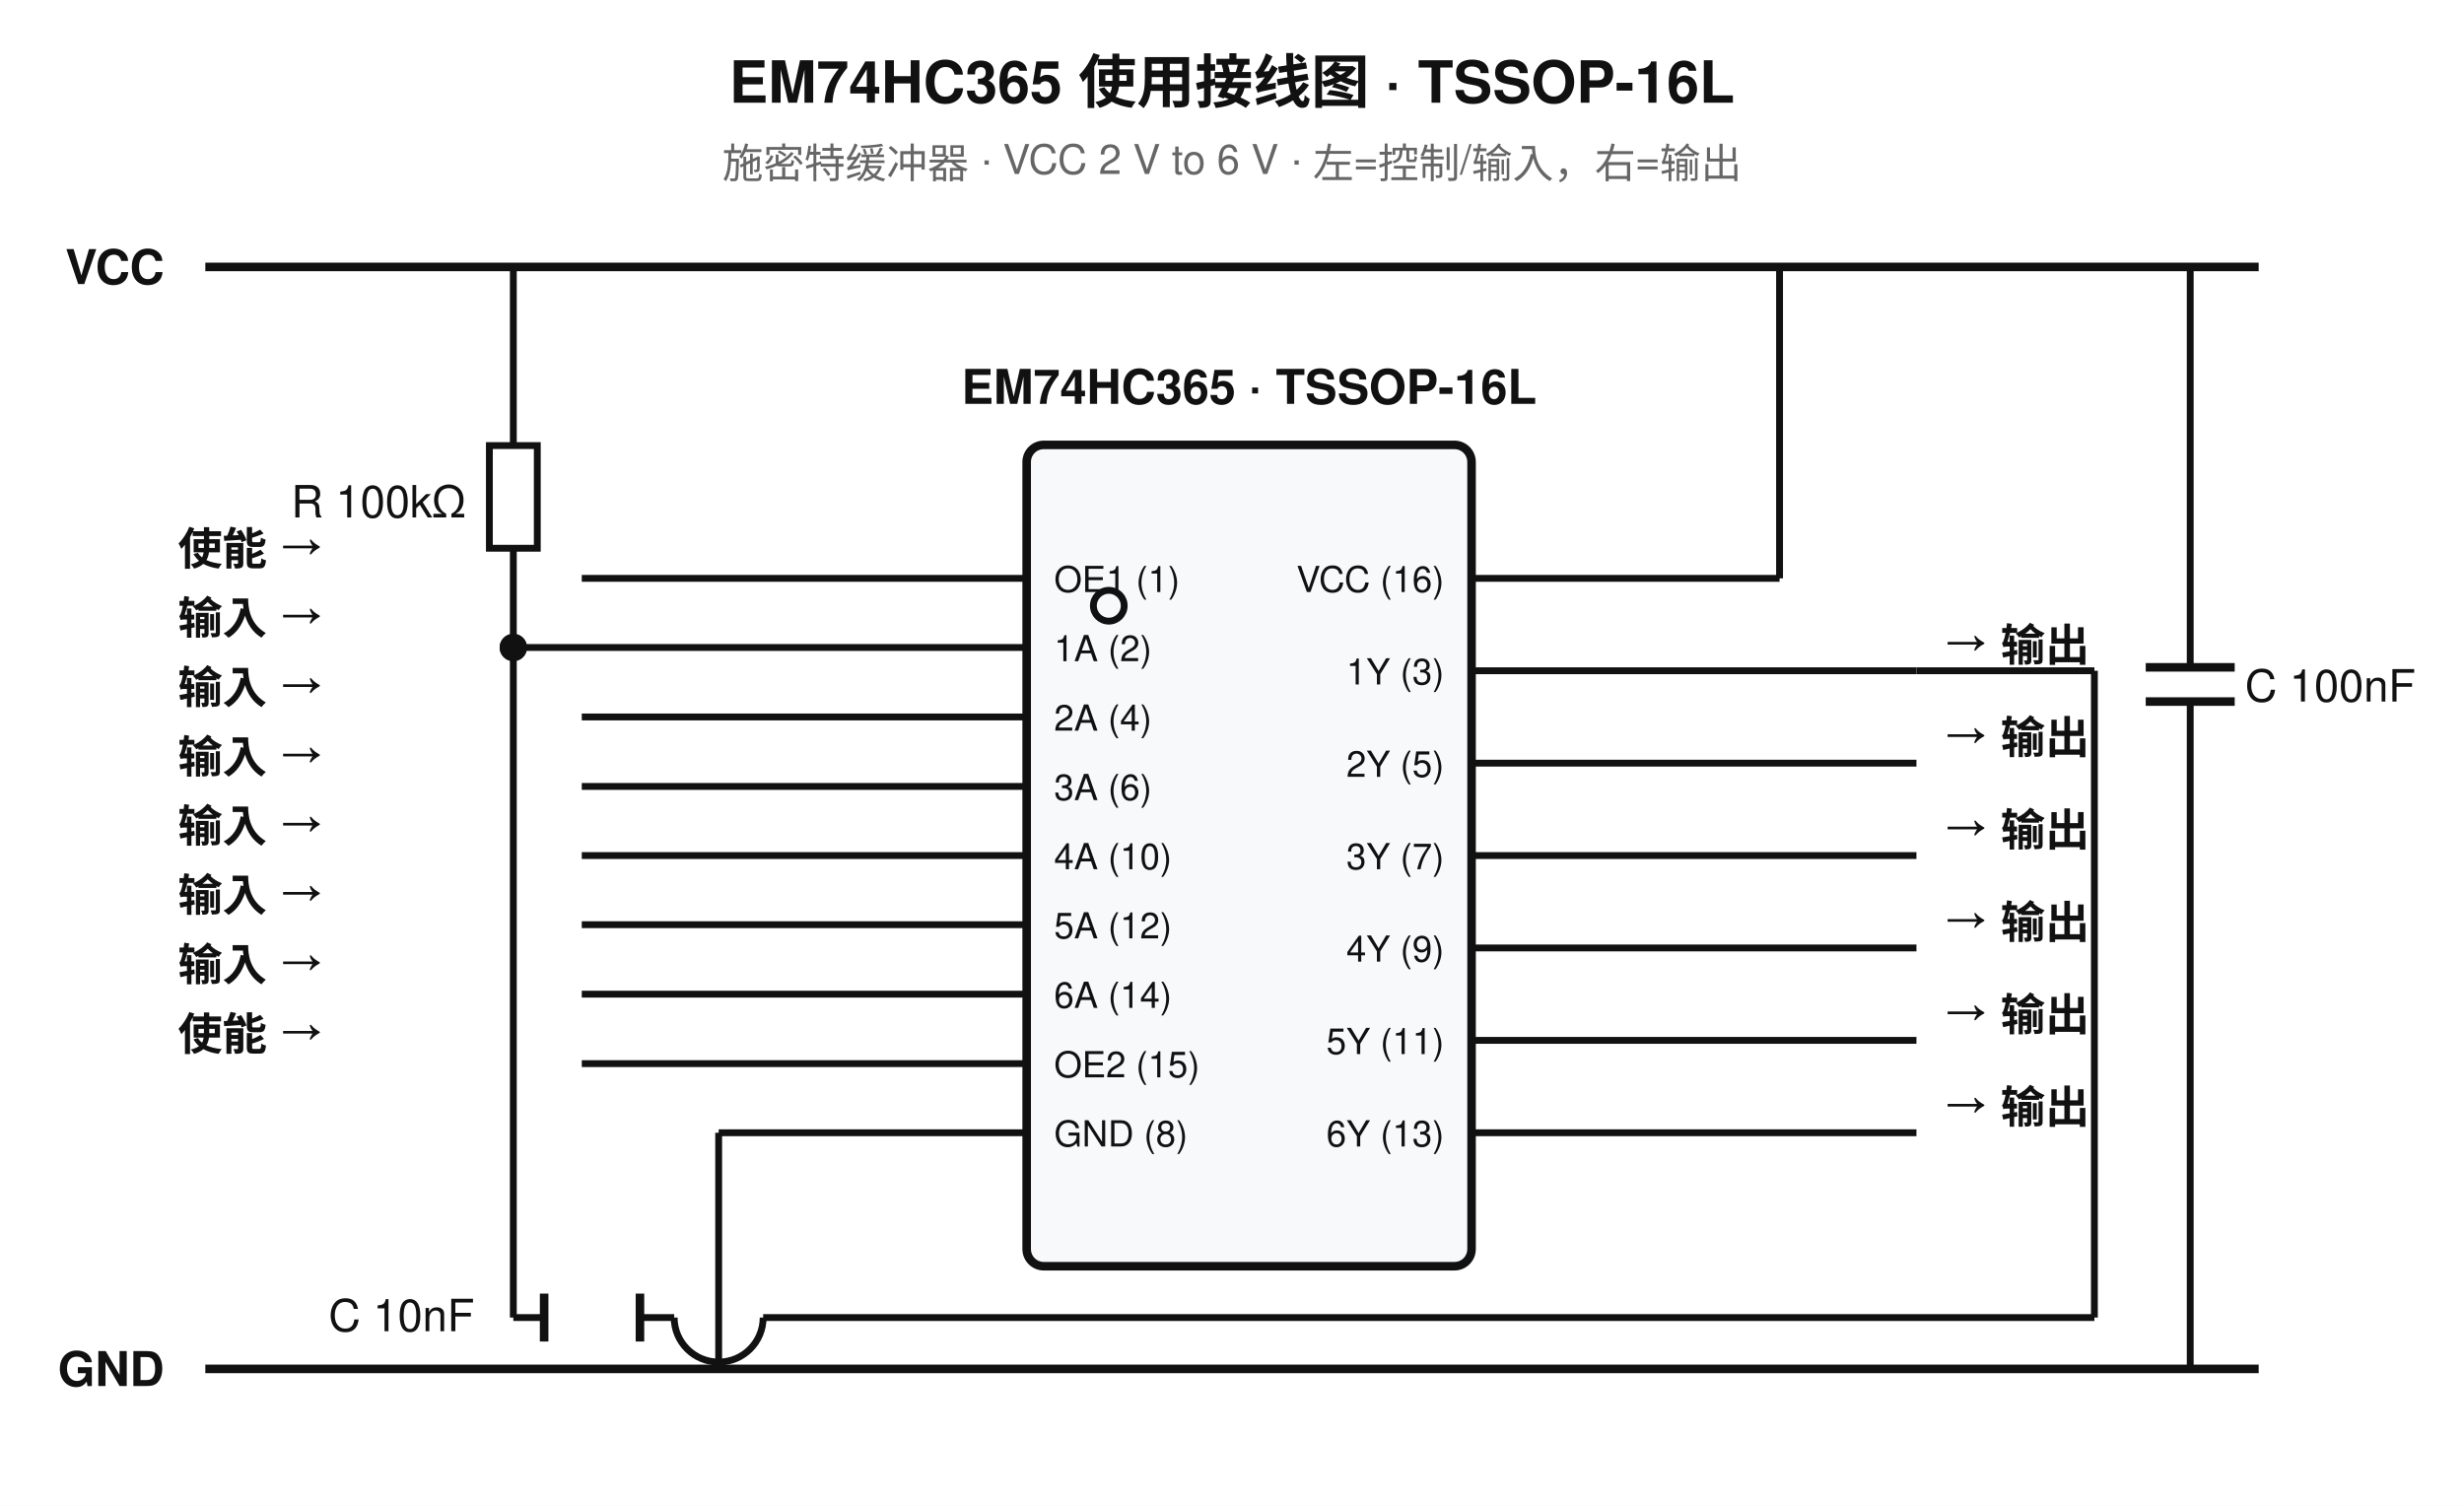
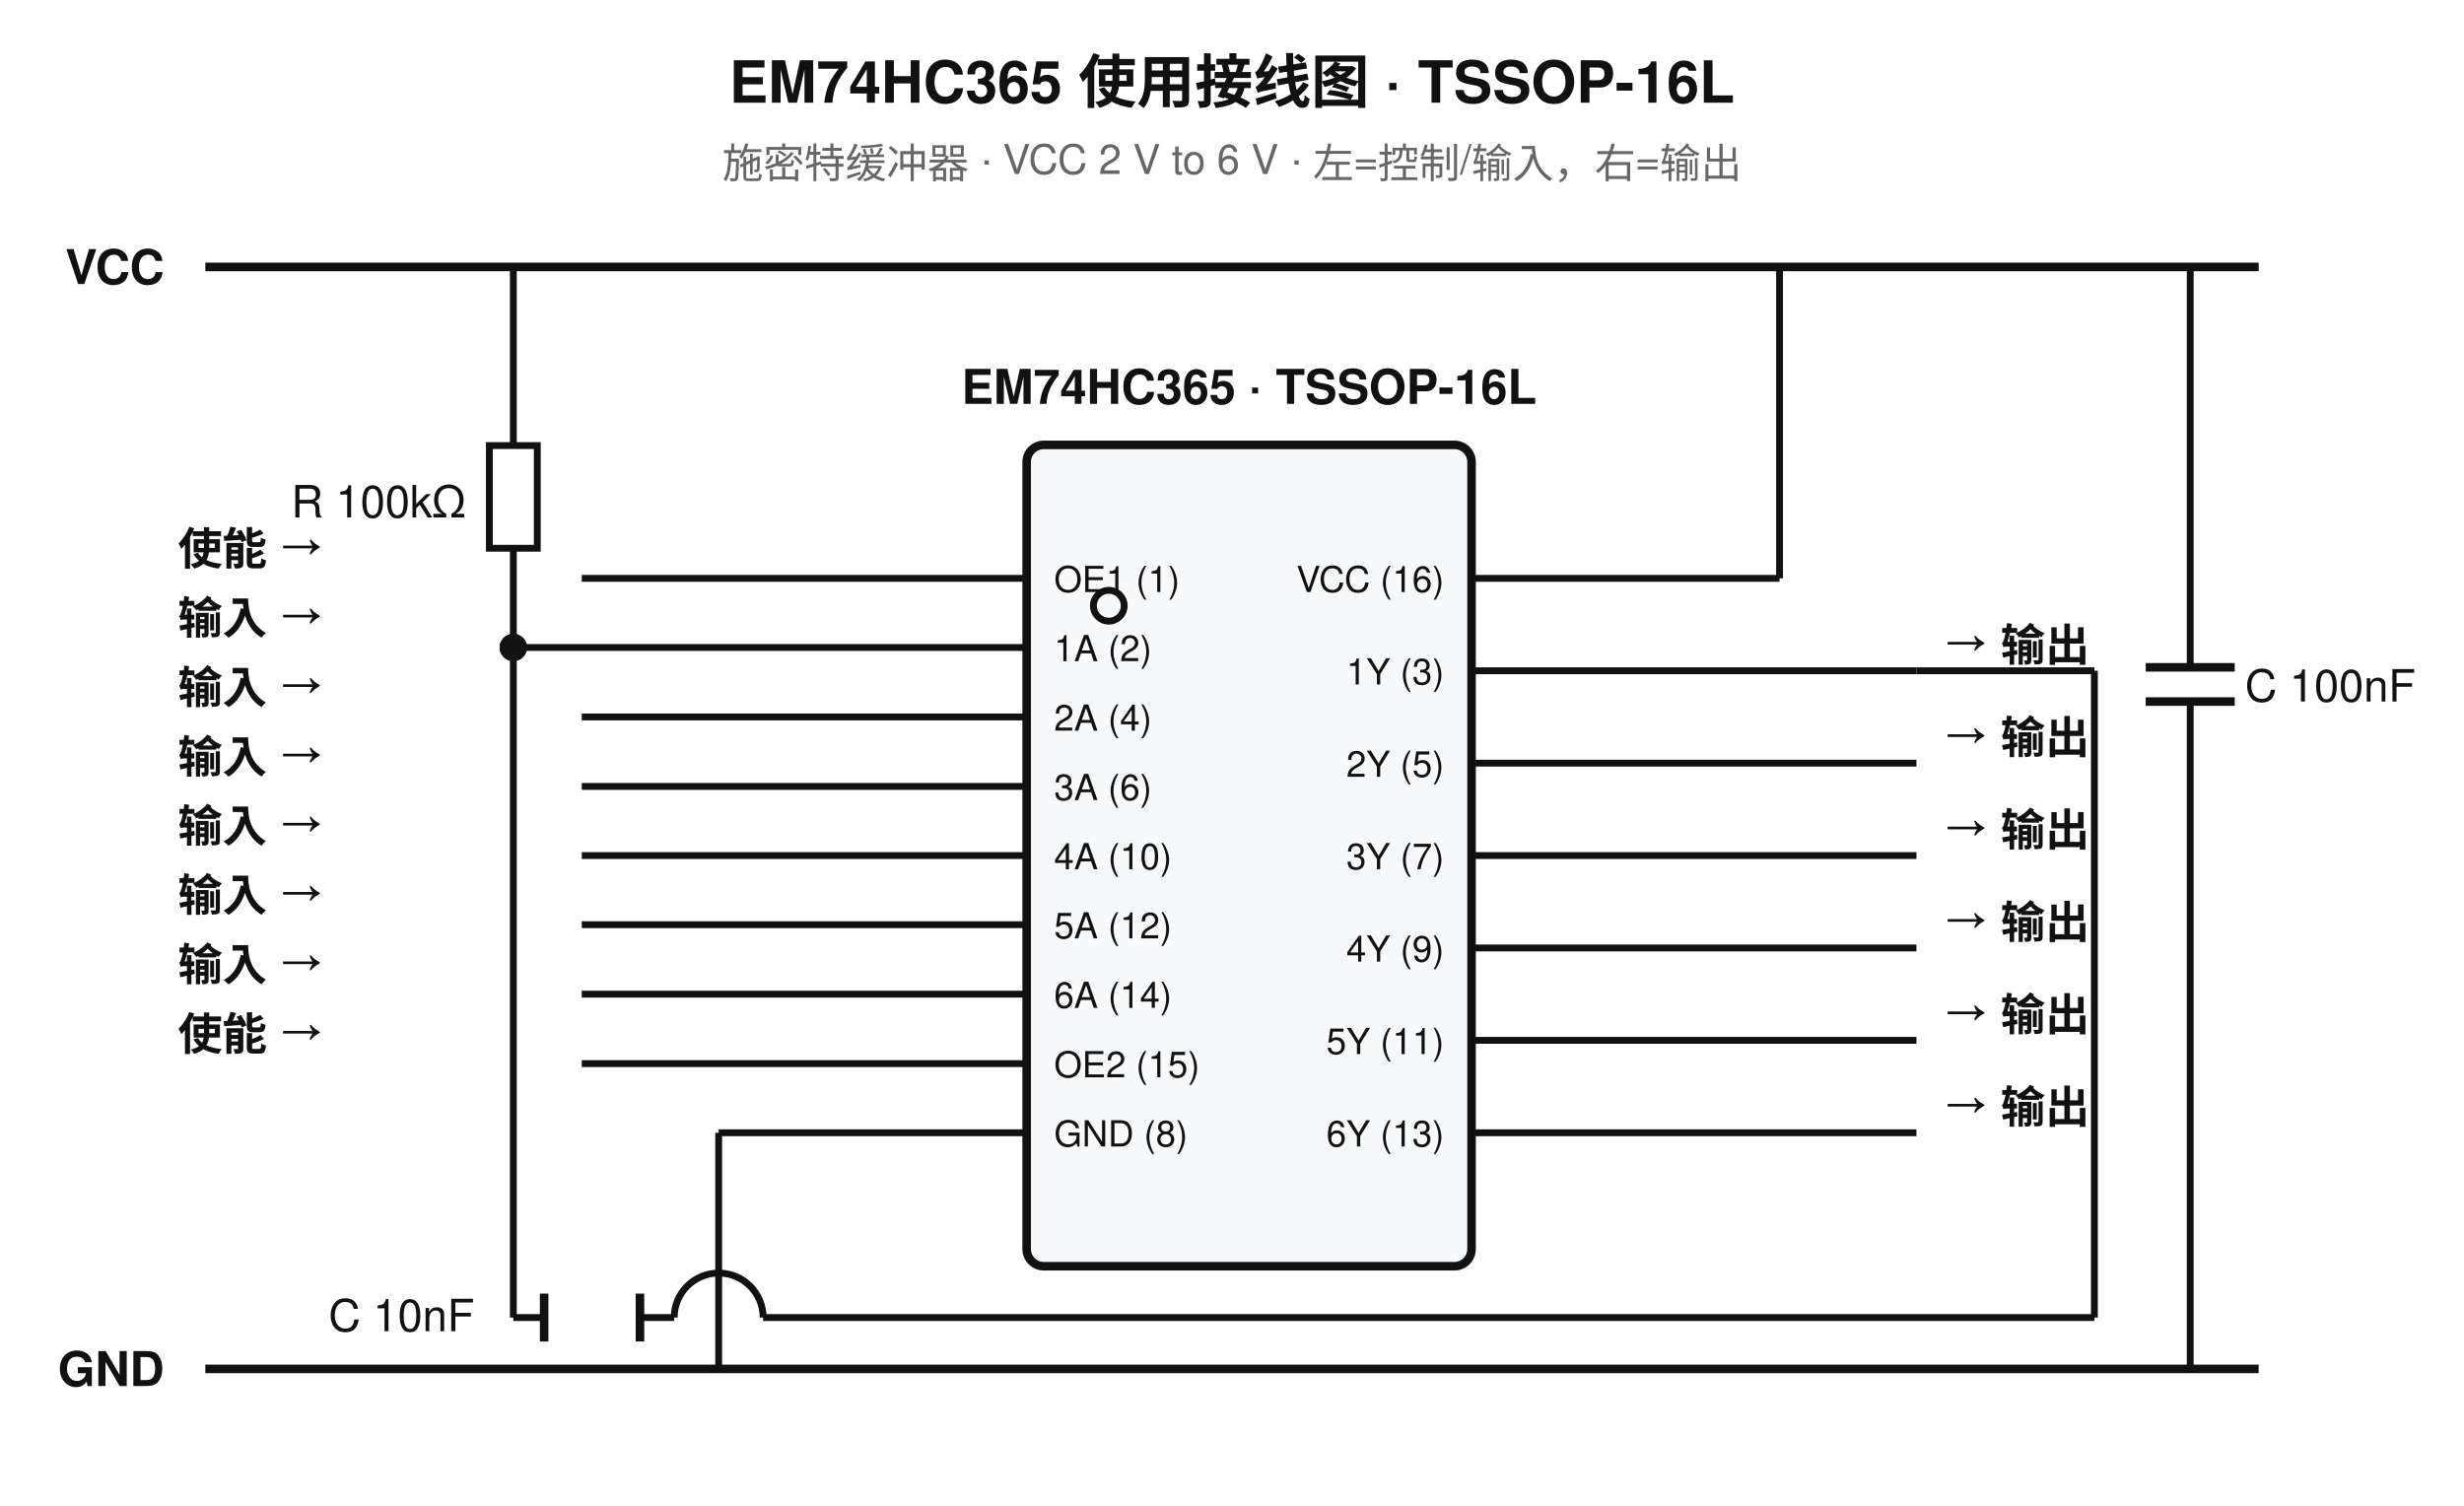
<svg xmlns="http://www.w3.org/2000/svg" viewBox="0 0 720 440" font-family="Helvetica,Arial,sans-serif">
  <rect width="720" height="440" fill="#fff" />
  <text x="360" y="30" text-anchor="middle" font-size="17" font-weight="bold" fill="#111">EM74HC365 使用接线图 · TSSOP-16L</text>
  <text x="360" y="52" text-anchor="middle" font-size="12" fill="#666">施密特缓冲器 · VCC 2 V to 6 V · 左=控制/输入，右=输出</text>
  <line x1="60" y1="78" x2="660" y2="78" stroke="#111" stroke-width="2.5" />
  <text x="48" y="83" text-anchor="end" font-size="14" font-weight="bold" fill="#111">VCC</text>
  <line x1="60" y1="400" x2="660" y2="400" stroke="#111" stroke-width="2.5" />
  <text x="48" y="405" text-anchor="end" font-size="14" font-weight="bold" fill="#111">GND</text>
  <text x="365" y="118" text-anchor="middle" font-size="14" font-weight="bold" fill="#111">EM74HC365 · TSSOP-16L</text>
  <rect x="300" y="130" width="130" height="240" rx="5" fill="#f7f9fb" stroke="#111" stroke-width="2.5" />
  <text x="308" y="173.0" font-size="10.5" fill="#111">OE1 (1)</text>
  <line x1="300" y1="169.0" x2="170" y2="169.0" stroke="#111" stroke-width="2" />
  <text x="52" y="165.0" font-size="13" font-weight="bold" fill="#111">使能 →</text>
  <text x="308" y="193.2" font-size="10.5" fill="#111">1A (2)</text>
  <line x1="300" y1="189.2" x2="150" y2="189.2" stroke="#111" stroke-width="2" />
  <line x1="150" y1="78" x2="150" y2="130.2" stroke="#111" stroke-width="2" />
  <rect x="143" y="130.2" width="14" height="30" fill="#fff" stroke="#111" stroke-width="2" />
  <line x1="150" y1="160.2" x2="150" y2="189.2" stroke="#111" stroke-width="2" />
  <circle cx="150" cy="189.2" r="4" fill="#111" />
  <text x="136" y="151.2" text-anchor="end" font-size="13" fill="#111">R 100kΩ</text>
  <text x="52" y="185.2" font-size="13" font-weight="bold" fill="#111">输入 →</text>
  <text x="308" y="213.5" font-size="10.5" fill="#111">2A (4)</text>
  <line x1="300" y1="209.5" x2="170" y2="209.5" stroke="#111" stroke-width="2" />
  <text x="52" y="205.5" font-size="13" font-weight="bold" fill="#111">输入 →</text>
  <text x="308" y="233.8" font-size="10.5" fill="#111">3A (6)</text>
  <line x1="300" y1="229.8" x2="170" y2="229.8" stroke="#111" stroke-width="2" />
  <text x="52" y="225.8" font-size="13" font-weight="bold" fill="#111">输入 →</text>
  <text x="308" y="254.0" font-size="10.5" fill="#111">4A (10)</text>
  <line x1="300" y1="250.0" x2="170" y2="250.0" stroke="#111" stroke-width="2" />
  <text x="52" y="246.0" font-size="13" font-weight="bold" fill="#111">输入 →</text>
  <text x="308" y="274.2" font-size="10.5" fill="#111">5A (12)</text>
  <line x1="300" y1="270.2" x2="170" y2="270.2" stroke="#111" stroke-width="2" />
  <text x="52" y="266.2" font-size="13" font-weight="bold" fill="#111">输入 →</text>
  <text x="308" y="294.5" font-size="10.5" fill="#111">6A (14)</text>
  <line x1="300" y1="290.5" x2="170" y2="290.5" stroke="#111" stroke-width="2" />
  <text x="52" y="286.5" font-size="13" font-weight="bold" fill="#111">输入 →</text>
  <text x="308" y="314.8" font-size="10.5" fill="#111">OE2 (15)</text>
  <line x1="300" y1="310.8" x2="170" y2="310.8" stroke="#111" stroke-width="2" />
  <text x="52" y="306.8" font-size="13" font-weight="bold" fill="#111">使能 →</text>
  <text x="308" y="335.0" font-size="10.5" fill="#111">GND (8)</text>
  <line x1="300" y1="331.0" x2="210" y2="331.0" stroke="#111" stroke-width="2" />
  <line x1="210" y1="331.0" x2="210" y2="400" stroke="#111" stroke-width="2" />
  <text x="422" y="173.0" text-anchor="end" font-size="10.5" fill="#111">VCC (16)</text>
  <line x1="430" y1="169.0" x2="520" y2="169.0" stroke="#111" stroke-width="2" />
  <line x1="520" y1="169.0" x2="520" y2="78" stroke="#111" stroke-width="2" />
  <text x="422" y="200.0" text-anchor="end" font-size="10.5" fill="#111">1Y (3)</text>
  <line x1="430" y1="196.0" x2="560" y2="196.0" stroke="#111" stroke-width="2" />
  <text x="568" y="192.0" font-size="13" font-weight="bold" fill="#111">→ 输出</text>
  <text x="422" y="227.0" text-anchor="end" font-size="10.5" fill="#111">2Y (5)</text>
  <line x1="430" y1="223.0" x2="560" y2="223.0" stroke="#111" stroke-width="2" />
  <text x="568" y="219.0" font-size="13" font-weight="bold" fill="#111">→ 输出</text>
  <text x="422" y="254.0" text-anchor="end" font-size="10.5" fill="#111">3Y (7)</text>
  <line x1="430" y1="250.0" x2="560" y2="250.0" stroke="#111" stroke-width="2" />
  <text x="568" y="246.0" font-size="13" font-weight="bold" fill="#111">→ 输出</text>
  <text x="422" y="281.0" text-anchor="end" font-size="10.5" fill="#111">4Y (9)</text>
  <line x1="430" y1="277.0" x2="560" y2="277.0" stroke="#111" stroke-width="2" />
  <text x="568" y="273.0" font-size="13" font-weight="bold" fill="#111">→ 输出</text>
  <text x="422" y="308.0" text-anchor="end" font-size="10.5" fill="#111">5Y (11)</text>
  <line x1="430" y1="304.0" x2="560" y2="304.0" stroke="#111" stroke-width="2" />
  <text x="568" y="300.0" font-size="13" font-weight="bold" fill="#111">→ 输出</text>
  <text x="422" y="335.0" text-anchor="end" font-size="10.5" fill="#111">6Y (13)</text>
  <line x1="430" y1="331.0" x2="560" y2="331.0" stroke="#111" stroke-width="2" />
  <text x="568" y="327.0" font-size="13" font-weight="bold" fill="#111">→ 输出</text>
  <circle cx="324" cy="177.0" r="4.5" fill="none" stroke="#111" stroke-width="2" />
  <line x1="560" y1="196.0" x2="612" y2="196.0" stroke="#111" stroke-width="2" />
  <line x1="612" y1="196.0" x2="612" y2="385" stroke="#111" stroke-width="2" />
  <line x1="159" y1="385" x2="150" y2="385" stroke="#111" stroke-width="2" />
  <line x1="159" y1="378" x2="159" y2="392" stroke="#111" stroke-width="2.5" />
  <line x1="187" y1="378" x2="187" y2="392" stroke="#111" stroke-width="2.5" />
  <line x1="187" y1="385" x2="197" y2="385" stroke="#111" stroke-width="2" />
-   <path d="M197,385 A13,13 0 0,0 223,385" fill="none" stroke="#111" stroke-width="2" />
+   <path d="M197,385 A13,13 0 0,1 223,385" fill="none" stroke="#111" stroke-width="2" />
  <line x1="223" y1="385" x2="612" y2="385" stroke="#111" stroke-width="2" />
  <text x="96" y="389" font-size="13" fill="#111">C 10nF</text>
  <line x1="150" y1="385" x2="150" y2="189.2" stroke="#111" stroke-width="2" />
  <circle cx="150" cy="189.2" r="4" fill="#111" />
  <text x="656" y="205" font-size="13" fill="#111">C 100nF</text>
  <line x1="640" y1="78" x2="640" y2="195" stroke="#111" stroke-width="2" />
  <line x1="627" y1="195" x2="653" y2="195" stroke="#111" stroke-width="2.5" />
  <line x1="627" y1="205" x2="653" y2="205" stroke="#111" stroke-width="2.5" />
  <line x1="640" y1="205" x2="640" y2="400" stroke="#111" stroke-width="2" />
</svg>
